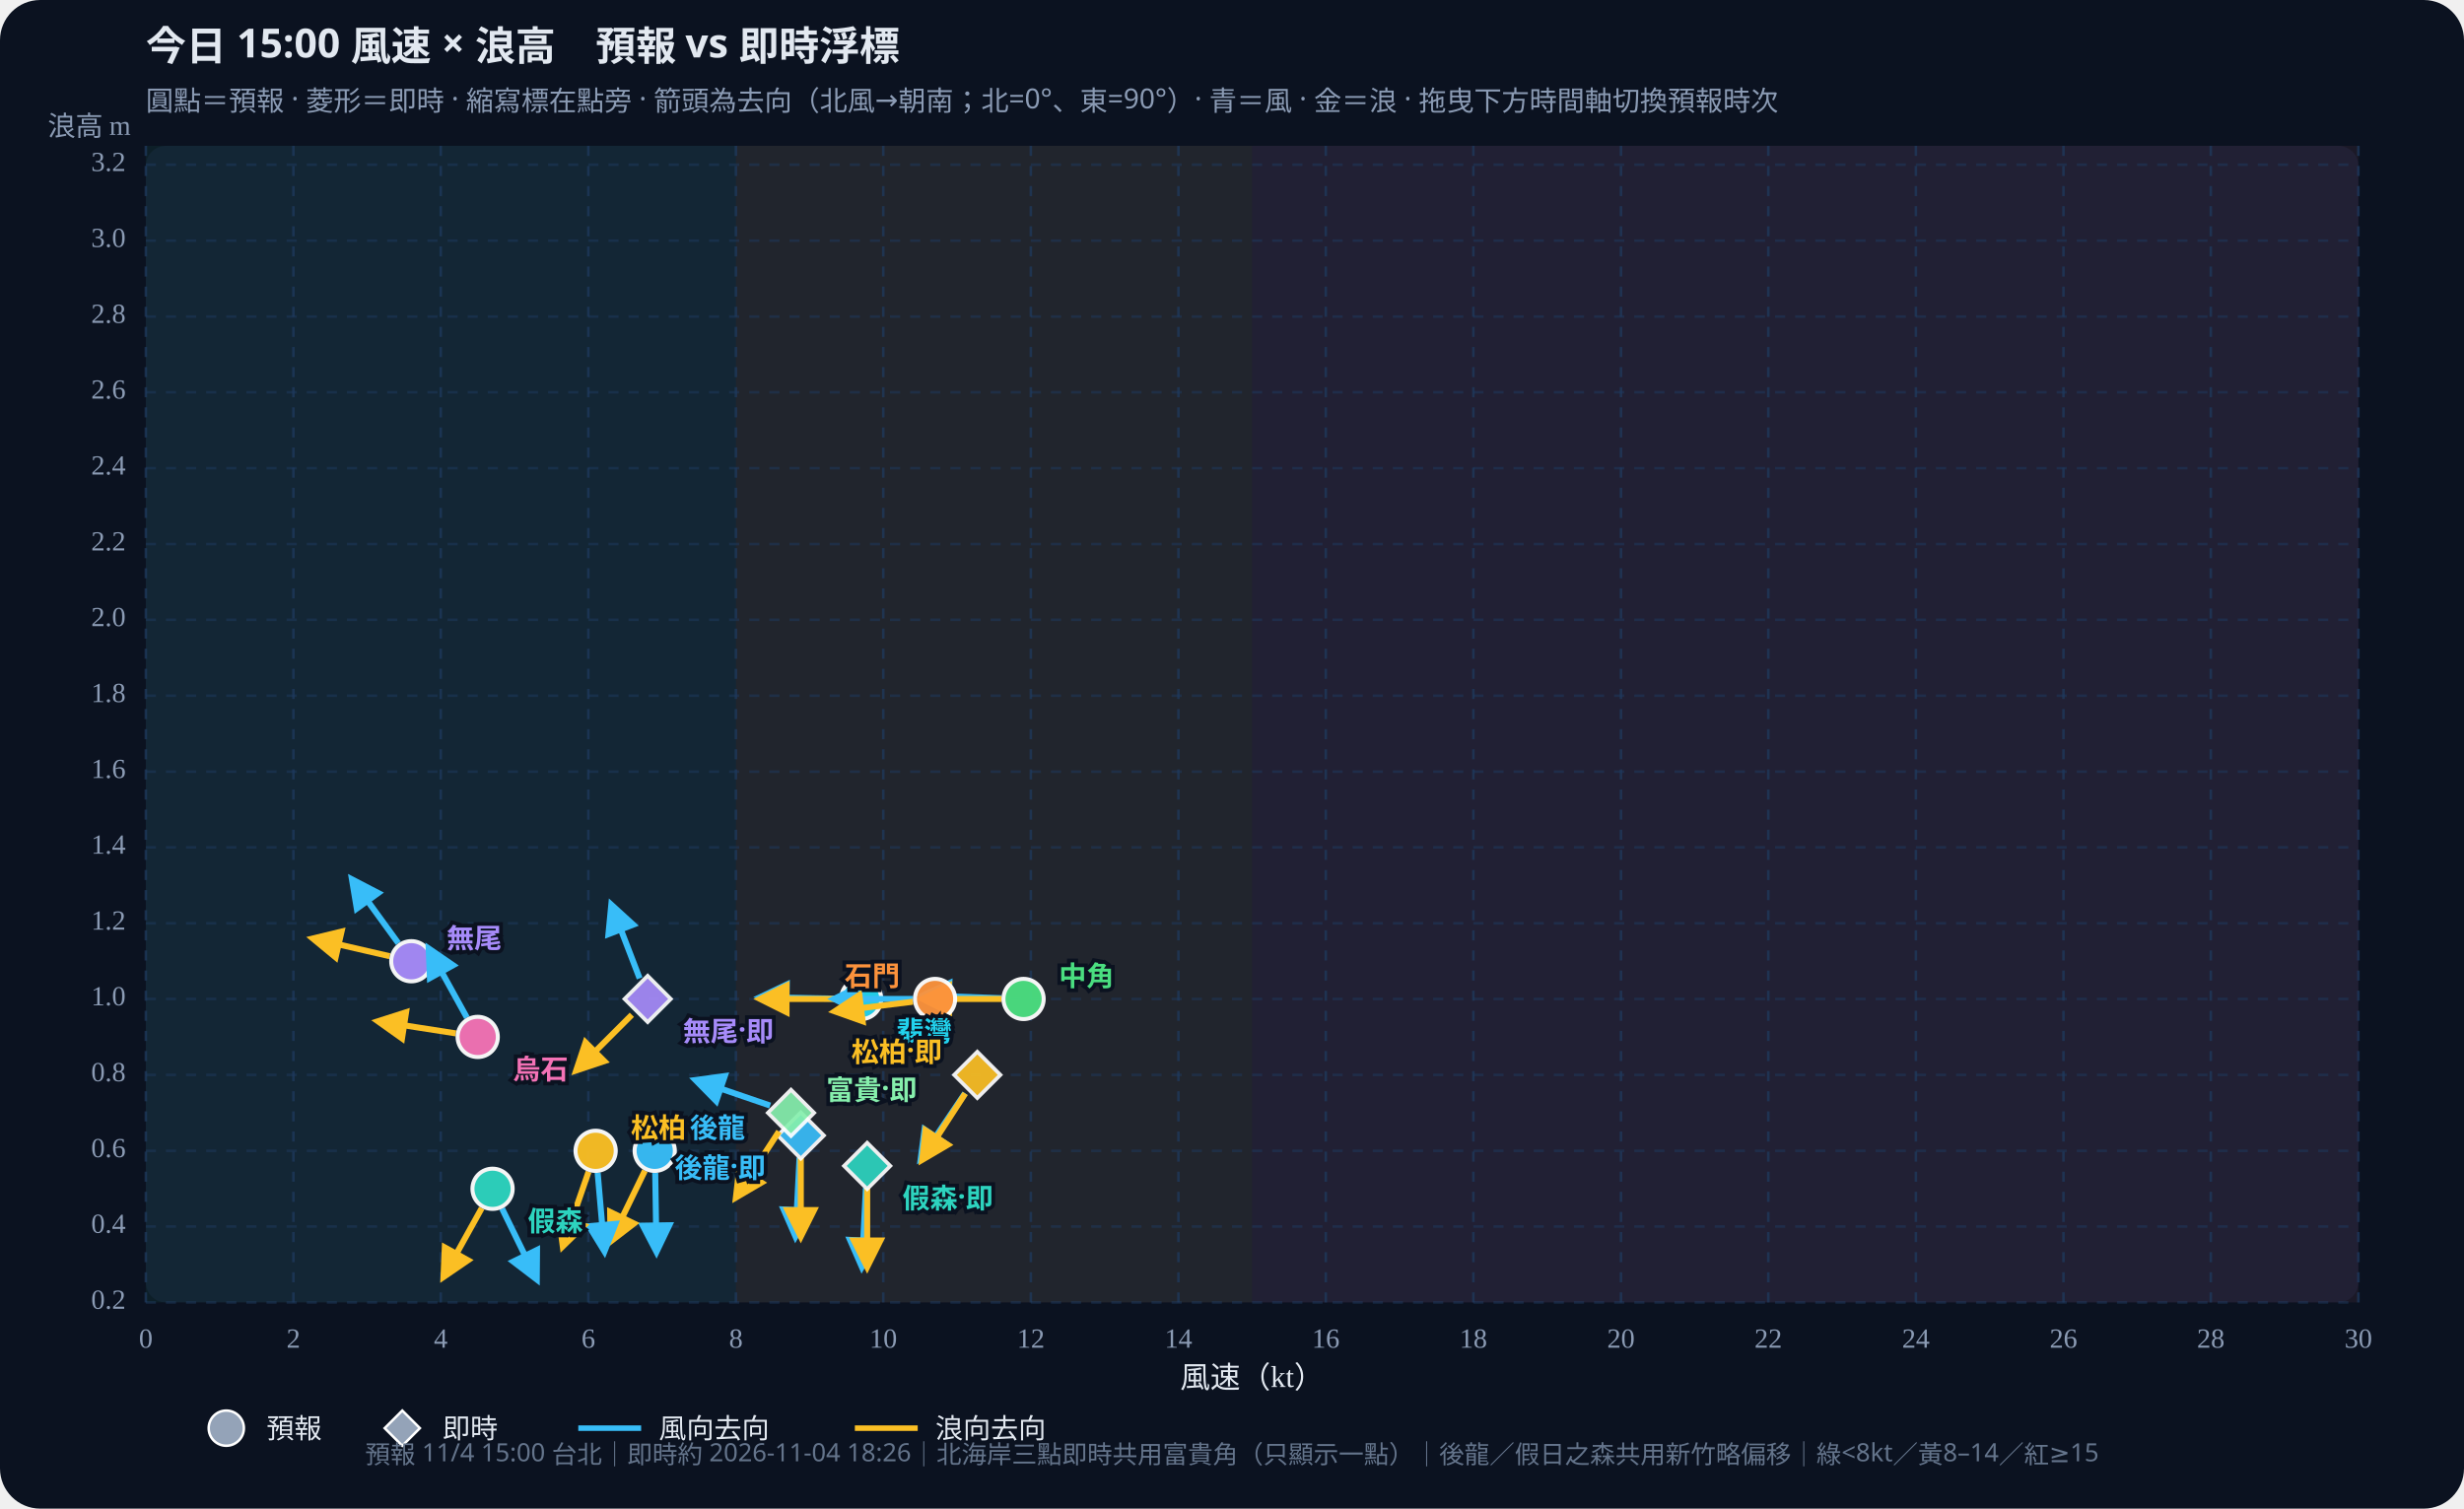
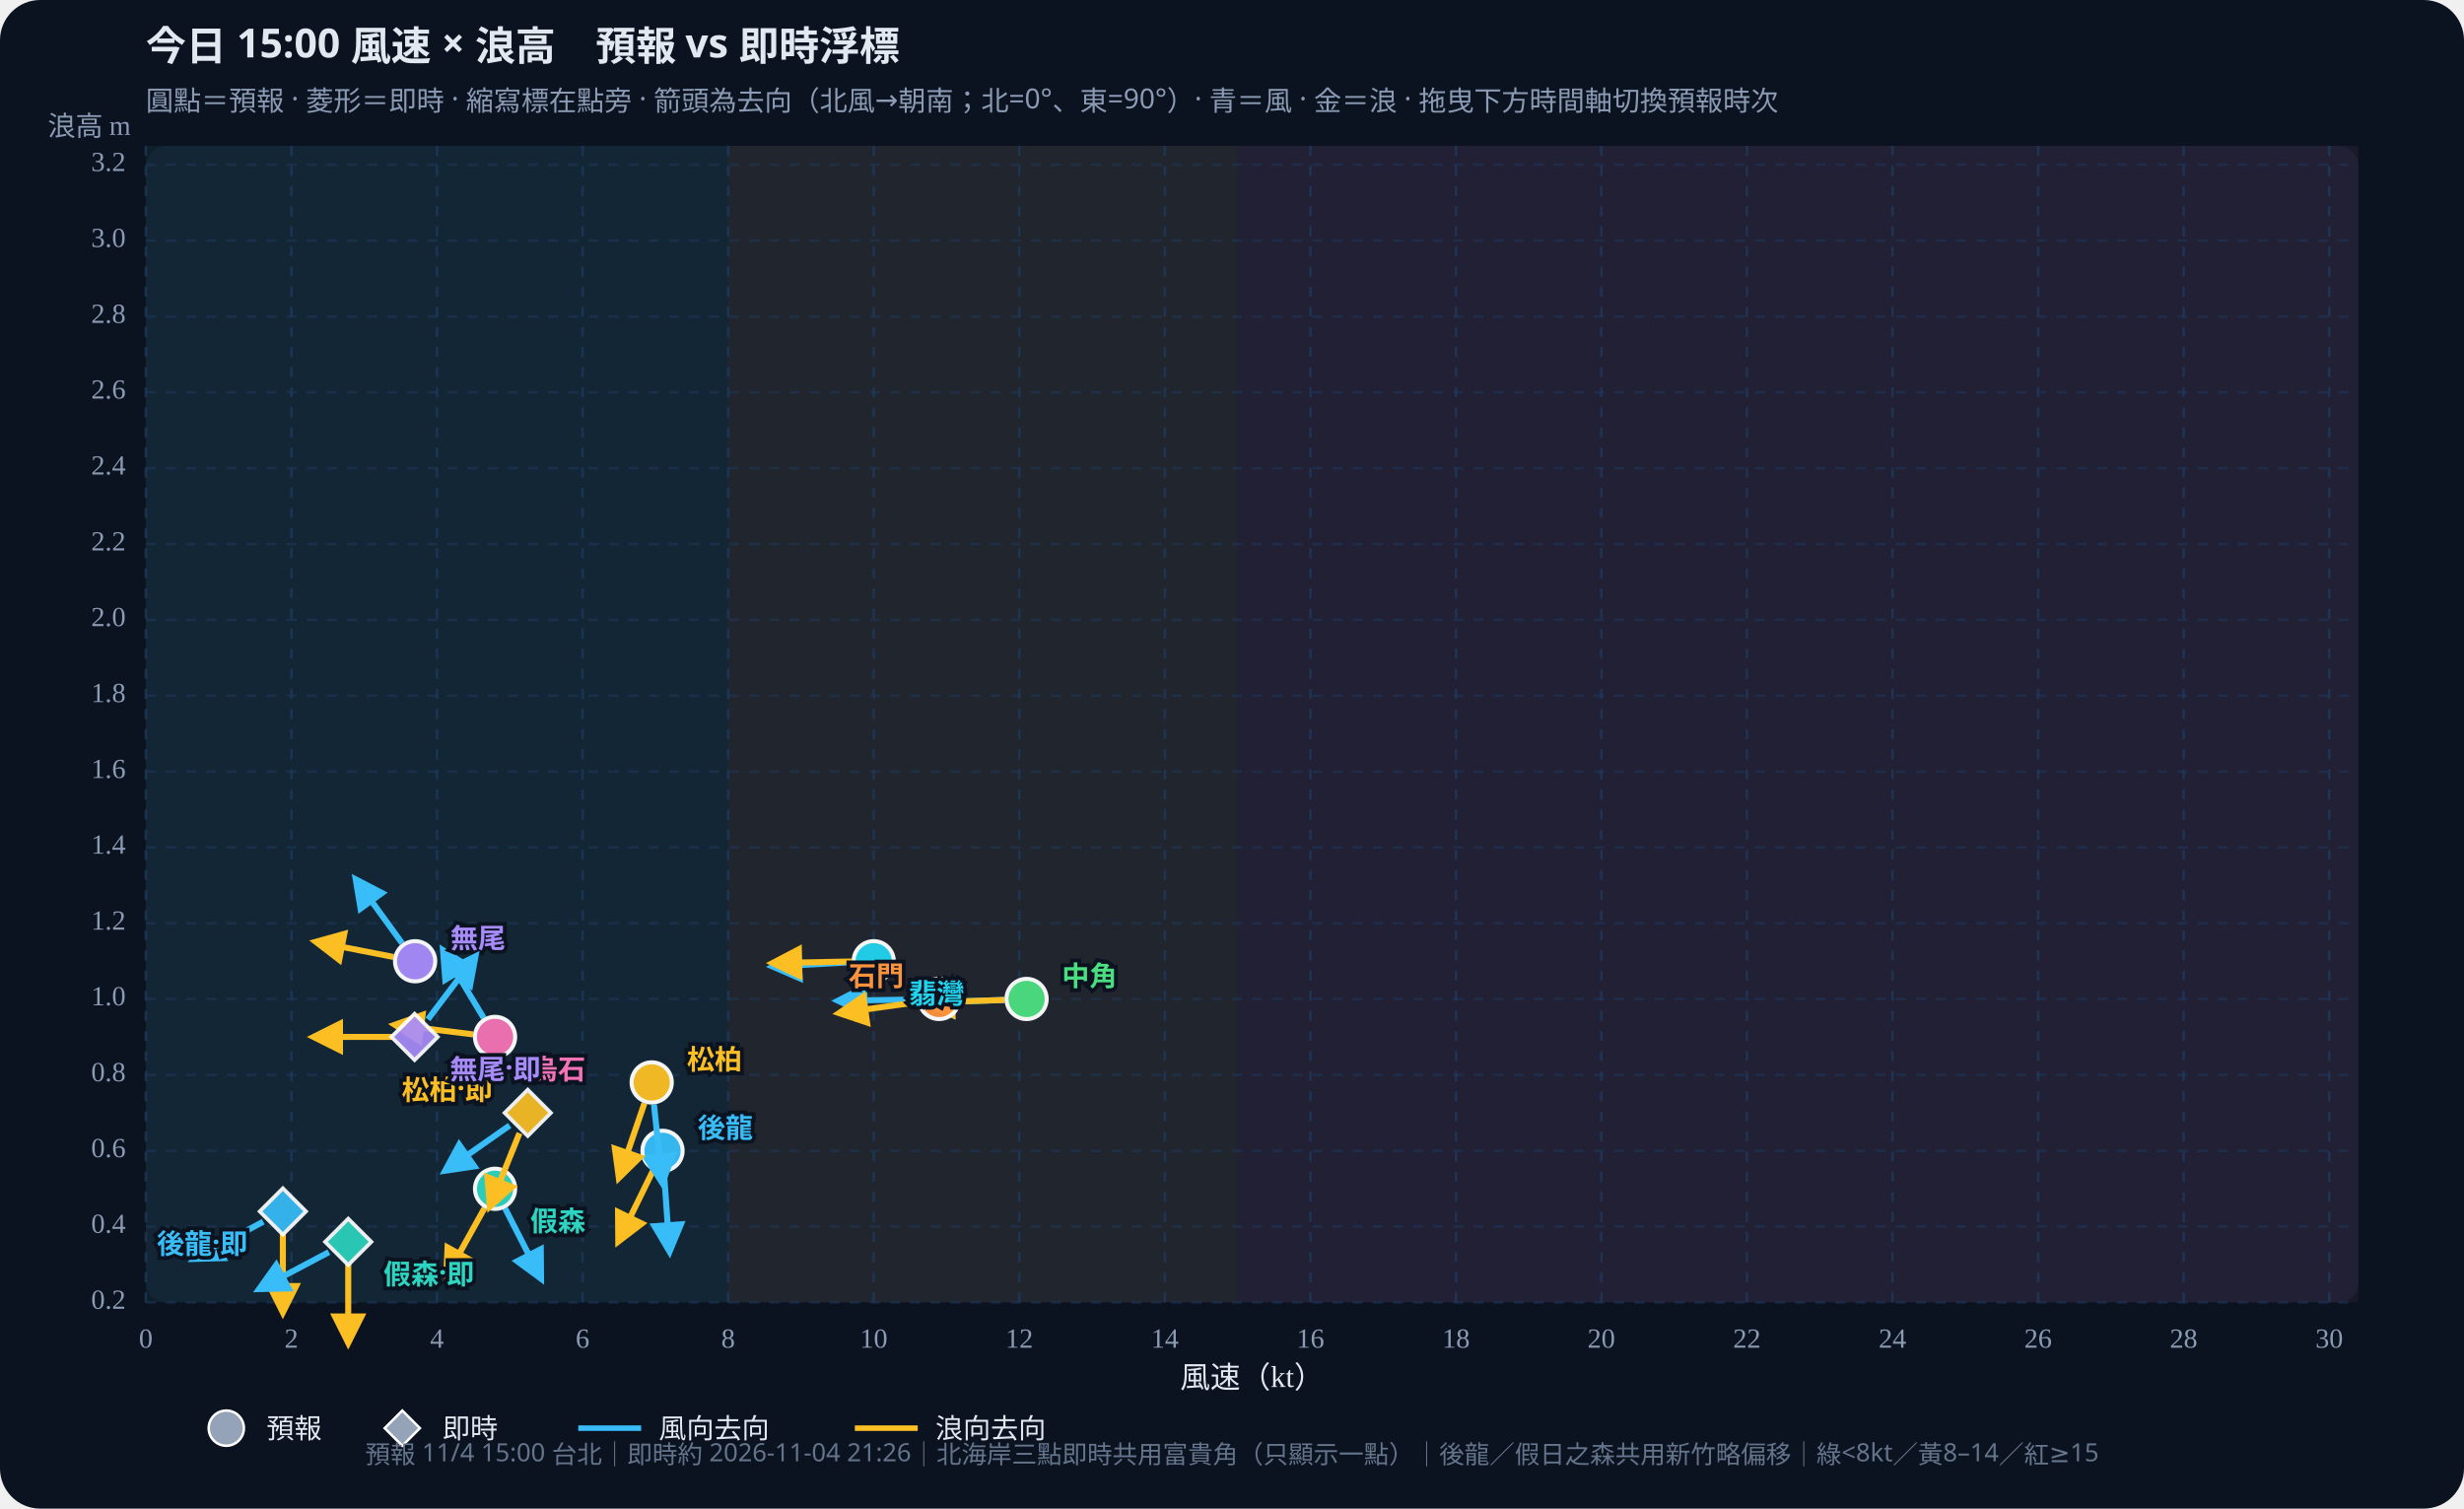
<svg xmlns="http://www.w3.org/2000/svg" id="wws-svg" viewBox="0 0 980 600" role="img" aria-label="風速與浪高散佈圖，可拖曳時間軸切換預報時次" style="width:100%;height:auto;display:block">
  <rect width="980" height="600" fill="#0b1220" rx="16" />
  <rect x="58" y="58" width="880" height="460" fill="#111a2e" rx="8" />
-   <rect x="58.0" y="58" width="234.7" height="460" fill="#34d399" opacity="0.07" />
-   <rect x="292.7" y="58" width="205.3" height="460" fill="#fbbf24" opacity="0.07" />
-   <rect x="498.0" y="58" width="440.0" height="460" fill="#fb7185" opacity="0.07" />
+   <rect x="58.0" y="58" width="231.6" height="460" fill="#34d399" opacity="0.07" />
+   <rect x="289.6" y="58" width="202.6" height="460" fill="#fbbf24" opacity="0.07" />
+   <rect x="492.2" y="58" width="445.8" height="460" fill="#fb7185" opacity="0.07" />
  <defs>
    <marker id="arrow-38bdf8" viewBox="0 0 10 10" refX="8" refY="5" markerWidth="6" markerHeight="6" orient="auto-start-reverse">
      <path d="M0,0 L10,5 L0,10 z" fill="#38bdf8" />
    </marker>
    <marker id="arrow-fbbf24" viewBox="0 0 10 10" refX="8" refY="5" markerWidth="6" markerHeight="6" orient="auto-start-reverse">
      <path d="M0,0 L10,5 L0,10 z" fill="#fbbf24" />
    </marker>
  </defs>
  <text id="wws-title" x="58" y="24" fill="#e2e8f0" font-size="16" font-weight="700" font-family="Noto Sans TC,system-ui,sans-serif">今日 15:00 風速 × 浪高　預報 vs 即時浮標</text>
  <text x="58" y="44" fill="#8b9bb4" font-size="11" font-family="Noto Sans TC,system-ui,sans-serif">圓點＝預報 · 菱形＝即時 · 縮寫標在點旁 · 箭頭為去向（北風→朝南；北=0°、東=90°）· 青＝風 · 金＝浪 · 拖曳下方時間軸切換預報時次</text>
  <line x1="58.0" y1="58" x2="58.0" y2="518" stroke="#1e3a5f" stroke-dasharray="4 4" opacity="0.7" />
  <text x="58.0" y="536" text-anchor="middle" fill="#8b9bb4" font-size="11">0</text>
-   <line x1="116.7" y1="58" x2="116.7" y2="518" stroke="#1e3a5f" stroke-dasharray="4 4" opacity="0.7" />
-   <text x="116.7" y="536" text-anchor="middle" fill="#8b9bb4" font-size="11">2</text>
-   <line x1="175.3" y1="58" x2="175.3" y2="518" stroke="#1e3a5f" stroke-dasharray="4 4" opacity="0.7" />
-   <text x="175.3" y="536" text-anchor="middle" fill="#8b9bb4" font-size="11">4</text>
-   <line x1="234.0" y1="58" x2="234.0" y2="518" stroke="#1e3a5f" stroke-dasharray="4 4" opacity="0.7" />
-   <text x="234.0" y="536" text-anchor="middle" fill="#8b9bb4" font-size="11">6</text>
-   <line x1="292.7" y1="58" x2="292.7" y2="518" stroke="#1e3a5f" stroke-dasharray="4 4" opacity="0.7" />
-   <text x="292.7" y="536" text-anchor="middle" fill="#8b9bb4" font-size="11">8</text>
-   <line x1="351.3" y1="58" x2="351.3" y2="518" stroke="#1e3a5f" stroke-dasharray="4 4" opacity="0.7" />
-   <text x="351.3" y="536" text-anchor="middle" fill="#8b9bb4" font-size="11">10</text>
-   <line x1="410.0" y1="58" x2="410.0" y2="518" stroke="#1e3a5f" stroke-dasharray="4 4" opacity="0.7" />
-   <text x="410.0" y="536" text-anchor="middle" fill="#8b9bb4" font-size="11">12</text>
-   <line x1="468.7" y1="58" x2="468.7" y2="518" stroke="#1e3a5f" stroke-dasharray="4 4" opacity="0.7" />
-   <text x="468.7" y="536" text-anchor="middle" fill="#8b9bb4" font-size="11">14</text>
-   <line x1="527.3" y1="58" x2="527.3" y2="518" stroke="#1e3a5f" stroke-dasharray="4 4" opacity="0.7" />
-   <text x="527.3" y="536" text-anchor="middle" fill="#8b9bb4" font-size="11">16</text>
-   <line x1="586.0" y1="58" x2="586.0" y2="518" stroke="#1e3a5f" stroke-dasharray="4 4" opacity="0.7" />
-   <text x="586.0" y="536" text-anchor="middle" fill="#8b9bb4" font-size="11">18</text>
-   <line x1="644.7" y1="58" x2="644.7" y2="518" stroke="#1e3a5f" stroke-dasharray="4 4" opacity="0.7" />
-   <text x="644.7" y="536" text-anchor="middle" fill="#8b9bb4" font-size="11">20</text>
-   <line x1="703.3" y1="58" x2="703.3" y2="518" stroke="#1e3a5f" stroke-dasharray="4 4" opacity="0.7" />
-   <text x="703.3" y="536" text-anchor="middle" fill="#8b9bb4" font-size="11">22</text>
-   <line x1="762.0" y1="58" x2="762.0" y2="518" stroke="#1e3a5f" stroke-dasharray="4 4" opacity="0.7" />
-   <text x="762.0" y="536" text-anchor="middle" fill="#8b9bb4" font-size="11">24</text>
-   <line x1="820.7" y1="58" x2="820.7" y2="518" stroke="#1e3a5f" stroke-dasharray="4 4" opacity="0.7" />
-   <text x="820.7" y="536" text-anchor="middle" fill="#8b9bb4" font-size="11">26</text>
-   <line x1="879.3" y1="58" x2="879.3" y2="518" stroke="#1e3a5f" stroke-dasharray="4 4" opacity="0.7" />
-   <text x="879.3" y="536" text-anchor="middle" fill="#8b9bb4" font-size="11">28</text>
-   <line x1="938.0" y1="58" x2="938.0" y2="518" stroke="#1e3a5f" stroke-dasharray="4 4" opacity="0.7" />
-   <text x="938.0" y="536" text-anchor="middle" fill="#8b9bb4" font-size="11">30</text>
+   <line x1="115.9" y1="58" x2="115.9" y2="518" stroke="#1e3a5f" stroke-dasharray="4 4" opacity="0.7" />
+   <text x="115.9" y="536" text-anchor="middle" fill="#8b9bb4" font-size="11">2</text>
+   <line x1="173.8" y1="58" x2="173.8" y2="518" stroke="#1e3a5f" stroke-dasharray="4 4" opacity="0.7" />
+   <text x="173.8" y="536" text-anchor="middle" fill="#8b9bb4" font-size="11">4</text>
+   <line x1="231.7" y1="58" x2="231.7" y2="518" stroke="#1e3a5f" stroke-dasharray="4 4" opacity="0.7" />
+   <text x="231.7" y="536" text-anchor="middle" fill="#8b9bb4" font-size="11">6</text>
+   <line x1="289.6" y1="58" x2="289.6" y2="518" stroke="#1e3a5f" stroke-dasharray="4 4" opacity="0.7" />
+   <text x="289.6" y="536" text-anchor="middle" fill="#8b9bb4" font-size="11">8</text>
+   <line x1="347.5" y1="58" x2="347.5" y2="518" stroke="#1e3a5f" stroke-dasharray="4 4" opacity="0.7" />
+   <text x="347.5" y="536" text-anchor="middle" fill="#8b9bb4" font-size="11">10</text>
+   <line x1="405.4" y1="58" x2="405.4" y2="518" stroke="#1e3a5f" stroke-dasharray="4 4" opacity="0.7" />
+   <text x="405.4" y="536" text-anchor="middle" fill="#8b9bb4" font-size="11">12</text>
+   <line x1="463.3" y1="58" x2="463.3" y2="518" stroke="#1e3a5f" stroke-dasharray="4 4" opacity="0.7" />
+   <text x="463.3" y="536" text-anchor="middle" fill="#8b9bb4" font-size="11">14</text>
+   <line x1="521.2" y1="58" x2="521.2" y2="518" stroke="#1e3a5f" stroke-dasharray="4 4" opacity="0.7" />
+   <text x="521.2" y="536" text-anchor="middle" fill="#8b9bb4" font-size="11">16</text>
+   <line x1="579.1" y1="58" x2="579.1" y2="518" stroke="#1e3a5f" stroke-dasharray="4 4" opacity="0.7" />
+   <text x="579.1" y="536" text-anchor="middle" fill="#8b9bb4" font-size="11">18</text>
+   <line x1="636.9" y1="58" x2="636.9" y2="518" stroke="#1e3a5f" stroke-dasharray="4 4" opacity="0.7" />
+   <text x="636.9" y="536" text-anchor="middle" fill="#8b9bb4" font-size="11">20</text>
+   <line x1="694.8" y1="58" x2="694.8" y2="518" stroke="#1e3a5f" stroke-dasharray="4 4" opacity="0.7" />
+   <text x="694.8" y="536" text-anchor="middle" fill="#8b9bb4" font-size="11">22</text>
+   <line x1="752.7" y1="58" x2="752.7" y2="518" stroke="#1e3a5f" stroke-dasharray="4 4" opacity="0.7" />
+   <text x="752.7" y="536" text-anchor="middle" fill="#8b9bb4" font-size="11">24</text>
+   <line x1="810.6" y1="58" x2="810.6" y2="518" stroke="#1e3a5f" stroke-dasharray="4 4" opacity="0.7" />
+   <text x="810.6" y="536" text-anchor="middle" fill="#8b9bb4" font-size="11">26</text>
+   <line x1="868.5" y1="58" x2="868.5" y2="518" stroke="#1e3a5f" stroke-dasharray="4 4" opacity="0.7" />
+   <text x="868.5" y="536" text-anchor="middle" fill="#8b9bb4" font-size="11">28</text>
+   <line x1="926.4" y1="58" x2="926.4" y2="518" stroke="#1e3a5f" stroke-dasharray="4 4" opacity="0.7" />
+   <text x="926.4" y="536" text-anchor="middle" fill="#8b9bb4" font-size="11">30</text>
  <line x1="58" y1="518.0" x2="938" y2="518.0" stroke="#1e3a5f" stroke-dasharray="4 4" opacity="0.5" />
  <text x="50" y="518.0" text-anchor="end" dominant-baseline="middle" fill="#8b9bb4" font-size="11">0.2</text>
  <line x1="58" y1="487.8" x2="938" y2="487.8" stroke="#1e3a5f" stroke-dasharray="4 4" opacity="0.5" />
  <text x="50" y="487.8" text-anchor="end" dominant-baseline="middle" fill="#8b9bb4" font-size="11">0.4</text>
  <line x1="58" y1="457.7" x2="938" y2="457.7" stroke="#1e3a5f" stroke-dasharray="4 4" opacity="0.5" />
  <text x="50" y="457.7" text-anchor="end" dominant-baseline="middle" fill="#8b9bb4" font-size="11">0.6</text>
  <line x1="58" y1="427.5" x2="938" y2="427.5" stroke="#1e3a5f" stroke-dasharray="4 4" opacity="0.5" />
  <text x="50" y="427.5" text-anchor="end" dominant-baseline="middle" fill="#8b9bb4" font-size="11">0.8</text>
  <line x1="58" y1="397.3" x2="938" y2="397.3" stroke="#1e3a5f" stroke-dasharray="4 4" opacity="0.5" />
  <text x="50" y="397.3" text-anchor="end" dominant-baseline="middle" fill="#8b9bb4" font-size="11">1.0</text>
  <line x1="58" y1="367.2" x2="938" y2="367.2" stroke="#1e3a5f" stroke-dasharray="4 4" opacity="0.5" />
  <text x="50" y="367.2" text-anchor="end" dominant-baseline="middle" fill="#8b9bb4" font-size="11">1.2</text>
  <line x1="58" y1="337.0" x2="938" y2="337.0" stroke="#1e3a5f" stroke-dasharray="4 4" opacity="0.5" />
  <text x="50" y="337.0" text-anchor="end" dominant-baseline="middle" fill="#8b9bb4" font-size="11">1.4</text>
  <line x1="58" y1="306.9" x2="938" y2="306.9" stroke="#1e3a5f" stroke-dasharray="4 4" opacity="0.5" />
  <text x="50" y="306.9" text-anchor="end" dominant-baseline="middle" fill="#8b9bb4" font-size="11">1.6</text>
  <line x1="58" y1="276.7" x2="938" y2="276.7" stroke="#1e3a5f" stroke-dasharray="4 4" opacity="0.5" />
  <text x="50" y="276.7" text-anchor="end" dominant-baseline="middle" fill="#8b9bb4" font-size="11">1.8</text>
  <line x1="58" y1="246.5" x2="938" y2="246.5" stroke="#1e3a5f" stroke-dasharray="4 4" opacity="0.5" />
  <text x="50" y="246.5" text-anchor="end" dominant-baseline="middle" fill="#8b9bb4" font-size="11">2.0</text>
  <line x1="58" y1="216.4" x2="938" y2="216.4" stroke="#1e3a5f" stroke-dasharray="4 4" opacity="0.5" />
  <text x="50" y="216.4" text-anchor="end" dominant-baseline="middle" fill="#8b9bb4" font-size="11">2.2</text>
  <line x1="58" y1="186.2" x2="938" y2="186.2" stroke="#1e3a5f" stroke-dasharray="4 4" opacity="0.5" />
  <text x="50" y="186.2" text-anchor="end" dominant-baseline="middle" fill="#8b9bb4" font-size="11">2.4</text>
  <line x1="58" y1="156.0" x2="938" y2="156.0" stroke="#1e3a5f" stroke-dasharray="4 4" opacity="0.5" />
  <text x="50" y="156.0" text-anchor="end" dominant-baseline="middle" fill="#8b9bb4" font-size="11">2.6</text>
  <line x1="58" y1="125.9" x2="938" y2="125.9" stroke="#1e3a5f" stroke-dasharray="4 4" opacity="0.5" />
  <text x="50" y="125.9" text-anchor="end" dominant-baseline="middle" fill="#8b9bb4" font-size="11">2.8</text>
  <line x1="58" y1="95.7" x2="938" y2="95.7" stroke="#1e3a5f" stroke-dasharray="4 4" opacity="0.5" />
  <text x="50" y="95.7" text-anchor="end" dominant-baseline="middle" fill="#8b9bb4" font-size="11">3.0</text>
  <line x1="58" y1="65.5" x2="938" y2="65.5" stroke="#1e3a5f" stroke-dasharray="4 4" opacity="0.5" />
  <text x="50" y="65.5" text-anchor="end" dominant-baseline="middle" fill="#8b9bb4" font-size="11">3.2</text>
  <text x="498" y="552" text-anchor="middle" fill="#e2e8f0" font-size="12">風速（kt）</text>
  <text x="52" y="54" text-anchor="end" fill="#8b9bb4" font-size="11">浪高 m</text>
  <g id="wws-forecast-layer">
-     <line x1="260.6" y1="466.5" x2="261.1" y2="497.7" stroke="#38bdf8" stroke-width="2.4" marker-end="url(#arrow-38bdf8)" />
-     <line x1="256.5" y1="465.6" x2="242.9" y2="493.6" stroke="#fbbf24" stroke-width="2.4" marker-end="url(#arrow-fbbf24)" />
-     <circle cx="260.4" cy="457.7" r="8.0" fill="#38bdf8" stroke="#fff" stroke-width="1.6" opacity="0.95" />
-     <line x1="199.7" y1="480.7" x2="213.4" y2="508.7" stroke="#38bdf8" stroke-width="2.4" marker-end="url(#arrow-38bdf8)" />
-     <line x1="191.6" y1="480.5" x2="176.5" y2="507.7" stroke="#fbbf24" stroke-width="2.4" marker-end="url(#arrow-fbbf24)" />
-     <circle cx="195.9" cy="472.8" r="8.0" fill="#2dd4bf" stroke="#fff" stroke-width="1.6" opacity="0.95" />
-     <line x1="237.7" y1="466.4" x2="240.4" y2="497.5" stroke="#38bdf8" stroke-width="2.4" marker-end="url(#arrow-38bdf8)" />
-     <line x1="234.1" y1="466.0" x2="223.9" y2="495.5" stroke="#fbbf24" stroke-width="2.4" marker-end="url(#arrow-fbbf24)" />
-     <circle cx="236.9" cy="457.7" r="8.0" fill="#fbbf24" stroke="#fff" stroke-width="1.6" opacity="0.95" />
-     <line x1="398.3" y1="397.0" x2="367.1" y2="395.9" stroke="#38bdf8" stroke-width="2.4" marker-end="url(#arrow-38bdf8)" />
-     <line x1="398.3" y1="397.3" x2="367.1" y2="397.3" stroke="#fbbf24" stroke-width="2.4" marker-end="url(#arrow-fbbf24)" />
-     <circle cx="407.1" cy="397.3" r="8.0" fill="#4ade80" stroke="#fff" stroke-width="1.6" opacity="0.95" />
-     <line x1="333.7" y1="397.2" x2="302.5" y2="396.6" stroke="#38bdf8" stroke-width="2.4" marker-end="url(#arrow-38bdf8)" />
-     <line x1="333.7" y1="397.3" x2="302.5" y2="397.3" stroke="#fbbf24" stroke-width="2.4" marker-end="url(#arrow-fbbf24)" />
-     <circle cx="342.5" cy="397.3" r="8.0" fill="#22d3ee" stroke="#fff" stroke-width="1.6" opacity="0.95" />
-     <line x1="363.1" y1="397.3" x2="331.9" y2="397.3" stroke="#38bdf8" stroke-width="2.4" marker-end="url(#arrow-38bdf8)" />
-     <line x1="363.1" y1="398.4" x2="332.2" y2="402.2" stroke="#fbbf24" stroke-width="2.4" marker-end="url(#arrow-fbbf24)" />
-     <circle cx="371.9" cy="397.3" r="8.0" fill="#fb923c" stroke="#fff" stroke-width="1.6" opacity="0.95" />
-     <line x1="158.4" y1="375.1" x2="140.1" y2="349.9" stroke="#38bdf8" stroke-width="2.4" marker-end="url(#arrow-38bdf8)" />
-     <line x1="155.0" y1="380.3" x2="124.6" y2="373.3" stroke="#fbbf24" stroke-width="2.4" marker-end="url(#arrow-fbbf24)" />
-     <circle cx="163.6" cy="382.3" r="8.0" fill="#a78bfa" stroke="#fff" stroke-width="1.6" opacity="0.95" />
-     <line x1="185.7" y1="404.7" x2="170.6" y2="377.4" stroke="#38bdf8" stroke-width="2.4" marker-end="url(#arrow-38bdf8)" />
-     <line x1="181.3" y1="411.0" x2="150.5" y2="406.2" stroke="#fbbf24" stroke-width="2.4" marker-end="url(#arrow-fbbf24)" />
-     <circle cx="190.0" cy="412.4" r="8.0" fill="#f472b6" stroke="#fff" stroke-width="1.6" opacity="0.95" />
-     <text x="274.4" y="447.7" text-anchor="start" dominant-baseline="central" fill="#38bdf8" font-size="11" font-weight="700" font-family="Noto Sans TC,system-ui,sans-serif" stroke="#0b1220" stroke-width="3" paint-order="stroke">後龍</text>
-     <text x="209.9" y="484.8" text-anchor="start" dominant-baseline="central" fill="#2dd4bf" font-size="11" font-weight="700" font-family="Noto Sans TC,system-ui,sans-serif" stroke="#0b1220" stroke-width="3" paint-order="stroke">假森</text>
-     <text x="250.9" y="447.7" text-anchor="start" dominant-baseline="central" fill="#fbbf24" font-size="11" font-weight="700" font-family="Noto Sans TC,system-ui,sans-serif" stroke="#0b1220" stroke-width="3" paint-order="stroke">松柏</text>
-     <text x="421.1" y="387.3" text-anchor="start" dominant-baseline="central" fill="#4ade80" font-size="11" font-weight="700" font-family="Noto Sans TC,system-ui,sans-serif" stroke="#0b1220" stroke-width="3" paint-order="stroke">中角</text>
-     <text x="356.5" y="409.3" text-anchor="start" dominant-baseline="central" fill="#22d3ee" font-size="11" font-weight="700" font-family="Noto Sans TC,system-ui,sans-serif" stroke="#0b1220" stroke-width="3" paint-order="stroke">翡灣</text>
-     <text x="357.9" y="387.3" text-anchor="end" dominant-baseline="central" fill="#fb923c" font-size="11" font-weight="700" font-family="Noto Sans TC,system-ui,sans-serif" stroke="#0b1220" stroke-width="3" paint-order="stroke">石門</text>
-     <text x="177.6" y="372.3" text-anchor="start" dominant-baseline="central" fill="#a78bfa" font-size="11" font-weight="700" font-family="Noto Sans TC,system-ui,sans-serif" stroke="#0b1220" stroke-width="3" paint-order="stroke">無尾</text>
-     <text x="204.0" y="424.4" text-anchor="start" dominant-baseline="central" fill="#f472b6" font-size="11" font-weight="700" font-family="Noto Sans TC,system-ui,sans-serif" stroke="#0b1220" stroke-width="3" paint-order="stroke">烏石</text>
+     <line x1="264.1" y1="466.5" x2="266.3" y2="497.6" stroke="#38bdf8" stroke-width="2.4" marker-end="url(#arrow-38bdf8)" />
+     <line x1="259.7" y1="465.6" x2="246.0" y2="493.6" stroke="#fbbf24" stroke-width="2.4" marker-end="url(#arrow-fbbf24)" />
+     <circle cx="263.5" cy="457.7" r="8.0" fill="#38bdf8" stroke="#fff" stroke-width="1.6" opacity="0.95" />
+     <line x1="200.9" y1="480.6" x2="215.1" y2="508.4" stroke="#38bdf8" stroke-width="2.4" marker-end="url(#arrow-38bdf8)" />
+     <line x1="192.7" y1="480.5" x2="177.6" y2="507.7" stroke="#fbbf24" stroke-width="2.4" marker-end="url(#arrow-fbbf24)" />
+     <circle cx="196.9" cy="472.8" r="8.0" fill="#2dd4bf" stroke="#fff" stroke-width="1.6" opacity="0.95" />
+     <line x1="260.1" y1="439.3" x2="263.4" y2="470.3" stroke="#38bdf8" stroke-width="2.4" marker-end="url(#arrow-38bdf8)" />
+     <line x1="256.3" y1="438.8" x2="246.2" y2="468.3" stroke="#fbbf24" stroke-width="2.4" marker-end="url(#arrow-fbbf24)" />
+     <circle cx="259.2" cy="430.5" r="8.0" fill="#fbbf24" stroke="#fff" stroke-width="1.6" opacity="0.95" />
+     <line x1="399.5" y1="397.7" x2="368.3" y2="398.7" stroke="#38bdf8" stroke-width="2.4" marker-end="url(#arrow-38bdf8)" />
+     <line x1="399.5" y1="397.7" x2="368.3" y2="398.7" stroke="#fbbf24" stroke-width="2.4" marker-end="url(#arrow-fbbf24)" />
+     <circle cx="408.3" cy="397.3" r="8.0" fill="#4ade80" stroke="#fff" stroke-width="1.6" opacity="0.95" />
+     <line x1="338.7" y1="382.7" x2="307.5" y2="384.4" stroke="#38bdf8" stroke-width="2.4" marker-end="url(#arrow-38bdf8)" />
+     <line x1="338.7" y1="382.4" x2="307.5" y2="383.0" stroke="#fbbf24" stroke-width="2.4" marker-end="url(#arrow-fbbf24)" />
+     <circle cx="347.5" cy="382.3" r="8.0" fill="#22d3ee" stroke="#fff" stroke-width="1.6" opacity="0.95" />
+     <line x1="364.7" y1="397.5" x2="333.5" y2="398.0" stroke="#38bdf8" stroke-width="2.4" marker-end="url(#arrow-38bdf8)" />
+     <line x1="364.8" y1="398.6" x2="333.9" y2="402.9" stroke="#fbbf24" stroke-width="2.4" marker-end="url(#arrow-fbbf24)" />
+     <circle cx="373.5" cy="397.3" r="8.0" fill="#fb923c" stroke="#fff" stroke-width="1.6" opacity="0.95" />
+     <line x1="159.9" y1="375.1" x2="141.6" y2="349.9" stroke="#38bdf8" stroke-width="2.4" marker-end="url(#arrow-38bdf8)" />
+     <line x1="156.5" y1="380.6" x2="125.8" y2="374.6" stroke="#fbbf24" stroke-width="2.4" marker-end="url(#arrow-fbbf24)" />
+     <circle cx="165.1" cy="382.3" r="8.0" fill="#a78bfa" stroke="#fff" stroke-width="1.6" opacity="0.95" />
+     <line x1="192.4" y1="404.9" x2="176.3" y2="378.1" stroke="#38bdf8" stroke-width="2.4" marker-end="url(#arrow-38bdf8)" />
+     <line x1="188.2" y1="411.4" x2="157.2" y2="407.6" stroke="#fbbf24" stroke-width="2.4" marker-end="url(#arrow-fbbf24)" />
+     <circle cx="196.9" cy="412.4" r="8.0" fill="#f472b6" stroke="#fff" stroke-width="1.6" opacity="0.95" />
+     <text x="277.5" y="447.7" text-anchor="start" dominant-baseline="central" fill="#38bdf8" font-size="11" font-weight="700" font-family="Noto Sans TC,system-ui,sans-serif" stroke="#0b1220" stroke-width="3" paint-order="stroke">後龍</text>
+     <text x="210.9" y="484.8" text-anchor="start" dominant-baseline="central" fill="#2dd4bf" font-size="11" font-weight="700" font-family="Noto Sans TC,system-ui,sans-serif" stroke="#0b1220" stroke-width="3" paint-order="stroke">假森</text>
+     <text x="273.2" y="420.5" text-anchor="start" dominant-baseline="central" fill="#fbbf24" font-size="11" font-weight="700" font-family="Noto Sans TC,system-ui,sans-serif" stroke="#0b1220" stroke-width="3" paint-order="stroke">松柏</text>
+     <text x="422.3" y="387.3" text-anchor="start" dominant-baseline="central" fill="#4ade80" font-size="11" font-weight="700" font-family="Noto Sans TC,system-ui,sans-serif" stroke="#0b1220" stroke-width="3" paint-order="stroke">中角</text>
+     <text x="361.5" y="394.3" text-anchor="start" dominant-baseline="central" fill="#22d3ee" font-size="11" font-weight="700" font-family="Noto Sans TC,system-ui,sans-serif" stroke="#0b1220" stroke-width="3" paint-order="stroke">翡灣</text>
+     <text x="359.5" y="387.3" text-anchor="end" dominant-baseline="central" fill="#fb923c" font-size="11" font-weight="700" font-family="Noto Sans TC,system-ui,sans-serif" stroke="#0b1220" stroke-width="3" paint-order="stroke">石門</text>
+     <text x="179.1" y="372.3" text-anchor="start" dominant-baseline="central" fill="#a78bfa" font-size="11" font-weight="700" font-family="Noto Sans TC,system-ui,sans-serif" stroke="#0b1220" stroke-width="3" paint-order="stroke">無尾</text>
+     <text x="210.9" y="424.4" text-anchor="start" dominant-baseline="central" fill="#f472b6" font-size="11" font-weight="700" font-family="Noto Sans TC,system-ui,sans-serif" stroke="#0b1220" stroke-width="3" paint-order="stroke">烏石</text>
  </g>
  <g id="wws-live-layer">
-     <line x1="318.0" y1="460.4" x2="316.4" y2="491.6" stroke="#38bdf8" stroke-width="2.4" marker-end="url(#arrow-38bdf8)" />
-     <line x1="318.5" y1="460.4" x2="318.5" y2="491.6" stroke="#fbbf24" stroke-width="2.4" marker-end="url(#arrow-fbbf24)" />
-     <polygon points="318.5,442.4 327.7,451.6 318.5,460.8 309.3,451.6" fill="#38bdf8" stroke="#fff" stroke-width="1.5" opacity="0.92" />
-     <line x1="344.4" y1="472.5" x2="342.8" y2="503.7" stroke="#38bdf8" stroke-width="2.4" marker-end="url(#arrow-38bdf8)" />
-     <line x1="344.9" y1="472.5" x2="344.9" y2="503.7" stroke="#fbbf24" stroke-width="2.4" marker-end="url(#arrow-fbbf24)" />
-     <polygon points="344.9,454.5 354.1,463.7 344.9,472.9 335.7,463.7" fill="#2dd4bf" stroke="#fff" stroke-width="1.5" opacity="0.92" />
-     <line x1="383.8" y1="434.8" x2="366.3" y2="460.7" stroke="#38bdf8" stroke-width="2.4" marker-end="url(#arrow-38bdf8)" />
-     <line x1="383.9" y1="434.9" x2="366.9" y2="461.1" stroke="#fbbf24" stroke-width="2.4" marker-end="url(#arrow-fbbf24)" />
-     <polygon points="388.7,418.3 397.9,427.5 388.7,436.7 379.5,427.5" fill="#fbbf24" stroke="#fff" stroke-width="1.5" opacity="0.92" />
-     <line x1="306.3" y1="439.7" x2="276.8" y2="429.6" stroke="#38bdf8" stroke-width="2.4" marker-end="url(#arrow-38bdf8)" />
-     <line x1="309.8" y1="450.0" x2="292.8" y2="476.1" stroke="#fbbf24" stroke-width="2.4" marker-end="url(#arrow-fbbf24)" />
-     <polygon points="314.6,433.4 323.8,442.6 314.6,451.8 305.4,442.6" fill="#86efac" stroke="#fff" stroke-width="1.5" opacity="0.92" />
-     <line x1="254.4" y1="389.1" x2="243.2" y2="360.0" stroke="#38bdf8" stroke-width="2.4" marker-end="url(#arrow-38bdf8)" />
-     <line x1="251.3" y1="403.6" x2="229.3" y2="425.6" stroke="#fbbf24" stroke-width="2.4" marker-end="url(#arrow-fbbf24)" />
-     <polygon points="257.6,388.1 266.8,397.3 257.6,406.5 248.4,397.3" fill="#a78bfa" stroke="#fff" stroke-width="1.5" opacity="0.92" />
-     <text x="304.5" y="463.6" text-anchor="end" dominant-baseline="central" fill="#38bdf8" font-size="11" font-weight="700" font-family="Noto Sans TC,system-ui,sans-serif" stroke="#0b1220" stroke-width="3" paint-order="stroke">後龍·即</text>
-     <text x="358.9" y="475.7" text-anchor="start" dominant-baseline="central" fill="#2dd4bf" font-size="11" font-weight="700" font-family="Noto Sans TC,system-ui,sans-serif" stroke="#0b1220" stroke-width="3" paint-order="stroke">假森·即</text>
-     <text x="374.7" y="417.5" text-anchor="end" dominant-baseline="central" fill="#fbbf24" font-size="11" font-weight="700" font-family="Noto Sans TC,system-ui,sans-serif" stroke="#0b1220" stroke-width="3" paint-order="stroke">松柏·即</text>
-     <text x="328.6" y="432.6" text-anchor="start" dominant-baseline="central" fill="#86efac" font-size="11" font-weight="700" font-family="Noto Sans TC,system-ui,sans-serif" stroke="#0b1220" stroke-width="3" paint-order="stroke">富貴·即</text>
-     <text x="271.6" y="409.3" text-anchor="start" dominant-baseline="central" fill="#a78bfa" font-size="11" font-weight="700" font-family="Noto Sans TC,system-ui,sans-serif" stroke="#0b1220" stroke-width="3" paint-order="stroke">無尾·即</text>
+     <line x1="104.7" y1="485.9" x2="77.2" y2="500.6" stroke="#38bdf8" stroke-width="2.4" marker-end="url(#arrow-38bdf8)" />
+     <line x1="112.5" y1="490.6" x2="112.5" y2="521.8" stroke="#fbbf24" stroke-width="2.4" marker-end="url(#arrow-fbbf24)" />
+     <polygon points="112.5,472.6 121.7,481.8 112.5,491.0 103.3,481.8" fill="#38bdf8" stroke="#fff" stroke-width="1.5" opacity="0.92" />
+     <line x1="130.8" y1="498.0" x2="103.2" y2="512.6" stroke="#38bdf8" stroke-width="2.4" marker-end="url(#arrow-38bdf8)" />
+     <line x1="138.5" y1="502.7" x2="138.5" y2="533.9" stroke="#fbbf24" stroke-width="2.4" marker-end="url(#arrow-fbbf24)" />
+     <polygon points="138.5,484.7 147.7,493.9 138.5,503.1 129.3,493.9" fill="#2dd4bf" stroke="#fff" stroke-width="1.5" opacity="0.92" />
+     <line x1="202.7" y1="447.6" x2="177.2" y2="465.5" stroke="#38bdf8" stroke-width="2.4" marker-end="url(#arrow-38bdf8)" />
+     <line x1="206.6" y1="450.7" x2="194.9" y2="479.7" stroke="#fbbf24" stroke-width="2.4" marker-end="url(#arrow-fbbf24)" />
+     <polygon points="209.9,433.4 219.1,442.6 209.9,451.8 200.7,442.6" fill="#fbbf24" stroke="#fff" stroke-width="1.5" opacity="0.92" />
+     <line x1="170.2" y1="405.4" x2="189.0" y2="380.5" stroke="#38bdf8" stroke-width="2.4" marker-end="url(#arrow-38bdf8)" />
+     <line x1="156.1" y1="412.4" x2="124.9" y2="412.4" stroke="#fbbf24" stroke-width="2.4" marker-end="url(#arrow-fbbf24)" />
+     <polygon points="164.9,403.2 174.1,412.4 164.9,421.6 155.7,412.4" fill="#a78bfa" stroke="#fff" stroke-width="1.5" opacity="0.92" />
+     <text x="98.5" y="493.8" text-anchor="end" dominant-baseline="central" fill="#38bdf8" font-size="11" font-weight="700" font-family="Noto Sans TC,system-ui,sans-serif" stroke="#0b1220" stroke-width="3" paint-order="stroke">後龍·即</text>
+     <text x="152.5" y="505.9" text-anchor="start" dominant-baseline="central" fill="#2dd4bf" font-size="11" font-weight="700" font-family="Noto Sans TC,system-ui,sans-serif" stroke="#0b1220" stroke-width="3" paint-order="stroke">假森·即</text>
+     <text x="195.9" y="432.6" text-anchor="end" dominant-baseline="central" fill="#fbbf24" font-size="11" font-weight="700" font-family="Noto Sans TC,system-ui,sans-serif" stroke="#0b1220" stroke-width="3" paint-order="stroke">松柏·即</text>
+     <text x="178.9" y="424.4" text-anchor="start" dominant-baseline="central" fill="#a78bfa" font-size="11" font-weight="700" font-family="Noto Sans TC,system-ui,sans-serif" stroke="#0b1220" stroke-width="3" paint-order="stroke">無尾·即</text>
  </g>
  <circle cx="90" cy="568" r="7" fill="#94a3b8" stroke="#fff" />
  <text x="106" y="572" fill="#e2e8f0" font-size="11" font-family="Noto Sans TC,system-ui,sans-serif">預報</text>
  <polygon points="160,561 167,568 160,575 153,568" fill="#94a3b8" stroke="#fff" />
  <text x="176" y="572" fill="#e2e8f0" font-size="11" font-family="Noto Sans TC,system-ui,sans-serif">即時</text>
  <line x1="230" y1="568" x2="255" y2="568" stroke="#38bdf8" stroke-width="2.2" />
  <text x="262" y="572" fill="#e2e8f0" font-size="11" font-family="Noto Sans TC,system-ui,sans-serif">風向去向</text>
  <line x1="340" y1="568" x2="365" y2="568" stroke="#fbbf24" stroke-width="2.2" />
  <text x="372" y="572" fill="#e2e8f0" font-size="11" font-family="Noto Sans TC,system-ui,sans-serif">浪向去向</text>
-   <text id="wws-foot" x="490" y="582" text-anchor="middle" fill="#64748b" font-size="10" font-family="Noto Sans TC,system-ui,sans-serif">預報 11/4 15:00 台北｜即時約 2026-11-04 18:26｜北海岸三點即時共用富貴角（只顯示一點）｜後龍／假日之森共用新竹略偏移｜綠&lt;8kt／黃8–14／紅≥15</text>
+   <text id="wws-foot" x="490" y="582" text-anchor="middle" fill="#64748b" font-size="10" font-family="Noto Sans TC,system-ui,sans-serif">預報 11/4 15:00 台北｜即時約 2026-11-04 21:26｜北海岸三點即時共用富貴角（只顯示一點）｜後龍／假日之森共用新竹略偏移｜綠&lt;8kt／黃8–14／紅≥15</text>
</svg>
